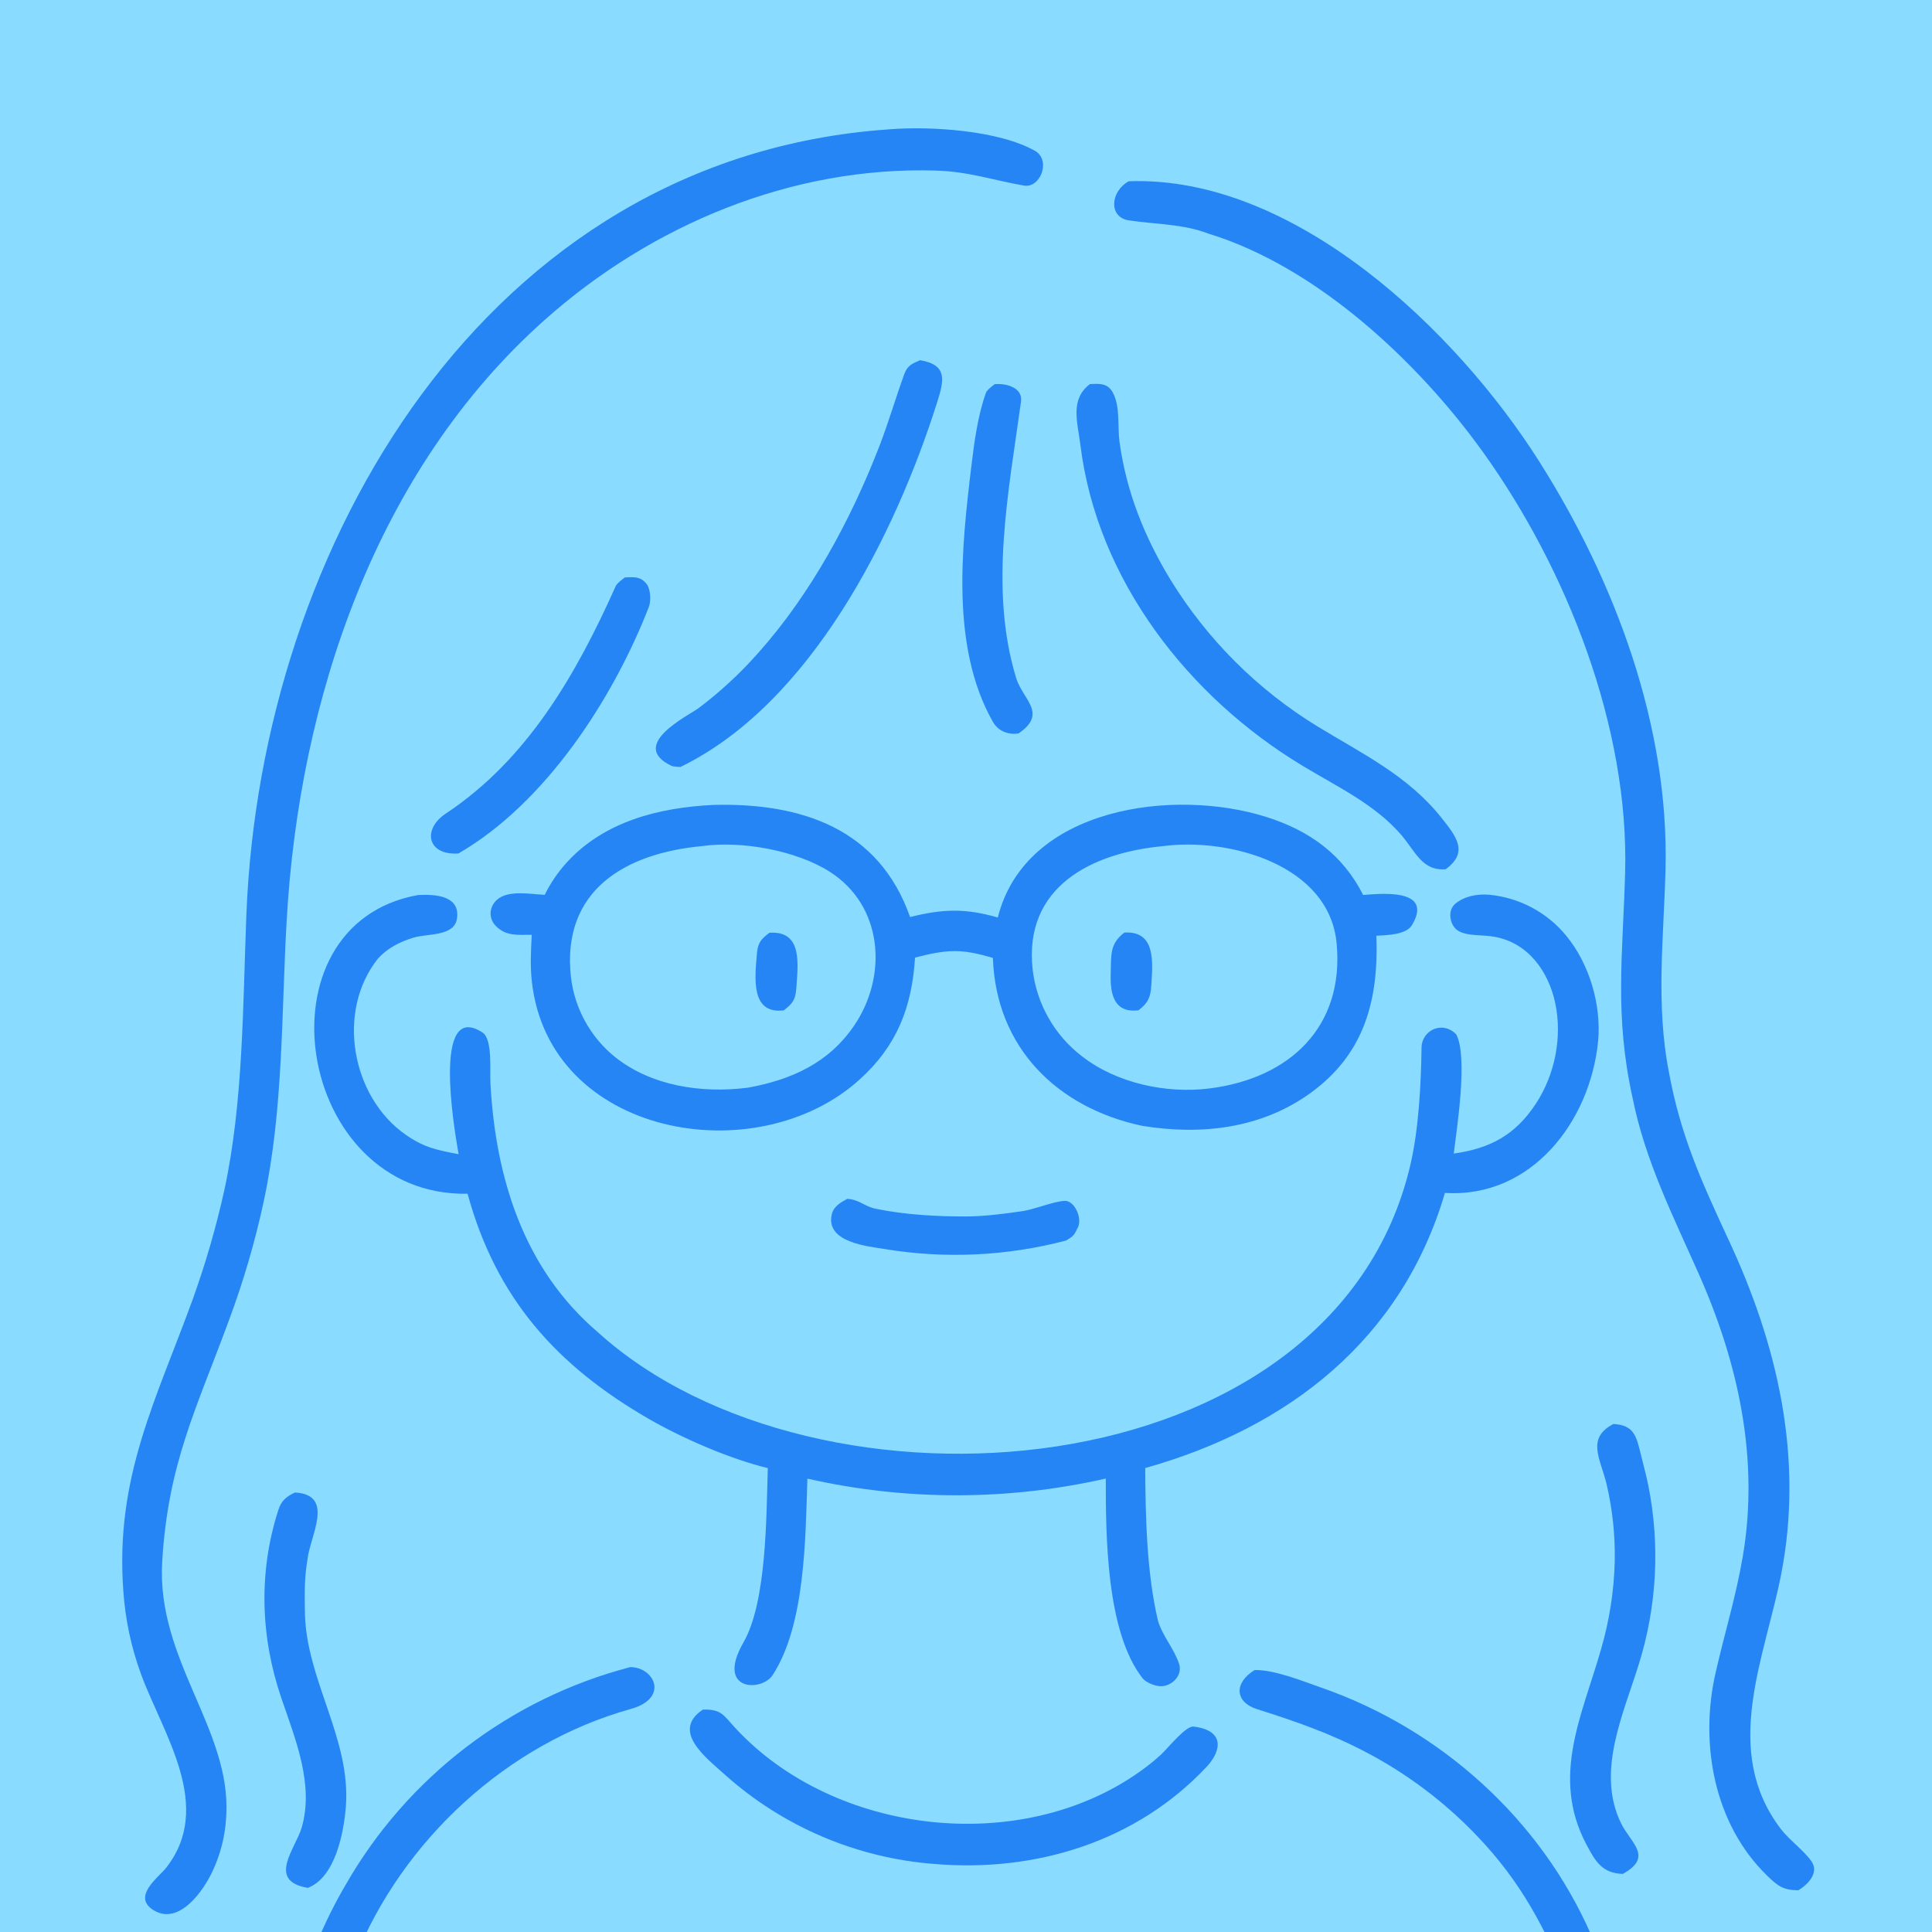
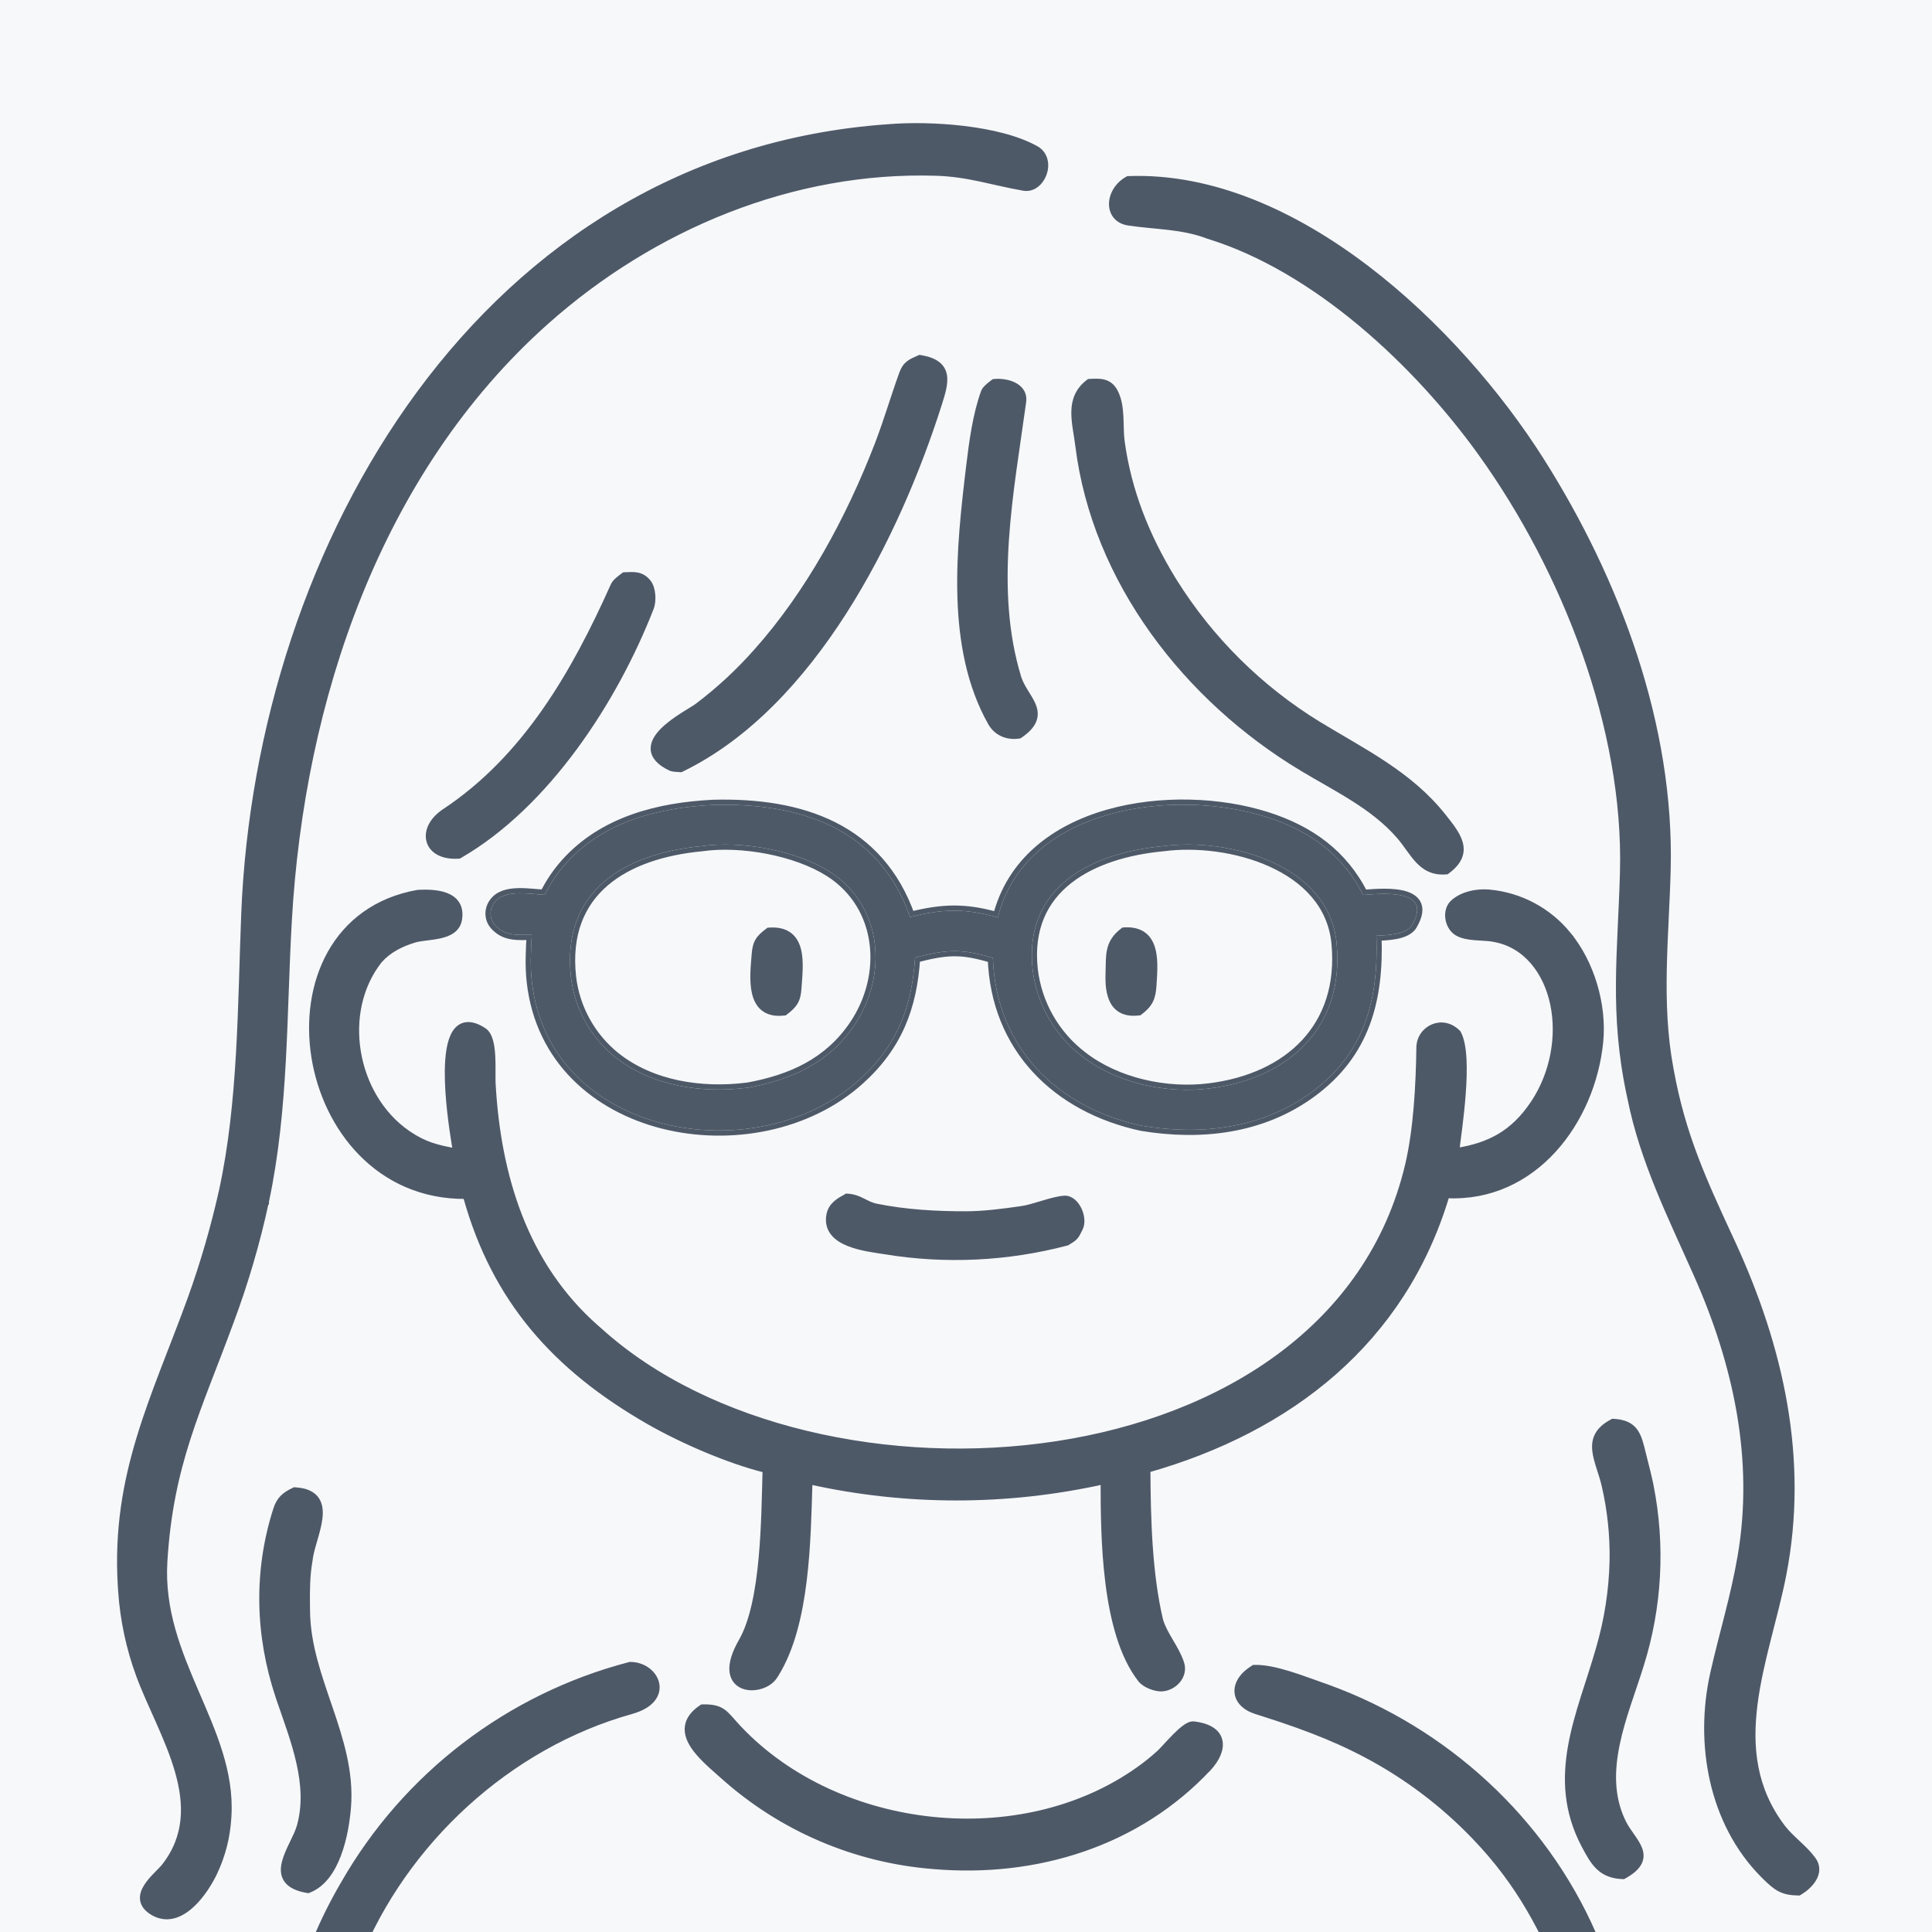
<svg xmlns="http://www.w3.org/2000/svg" width="746" height="746" viewBox="0 0 746 746" fill="none">
  <g clip-path="url(#clip0_689_393)">
-     <rect width="1254" height="1254" transform="translate(-254 -194)" fill="#89DBFF" />
-     <path d="M297.083 360.171C310.137 359.243 308.071 372.669 307.463 381.706C307.17 386.052 305.972 387.583 302.625 390.135C289.651 391.699 291.558 377.214 292.235 368.576C292.582 364.143 293.661 362.769 297.083 360.171Z" fill="#2585F5" />
-     <path d="M385.283 354.271C396.011 311.494 453.463 304.139 489.105 315.496C505.687 320.78 518.416 329.929 526.352 345.572C531.177 345.31 554.046 342.292 545.223 357.183C543 360.935 535.665 361.081 531.458 361.322C532.34 385.781 527.117 406.688 506.17 421.93C487.097 435.805 463.816 438.444 440.953 434.703C408.036 427.649 384.573 404.384 383.385 369.887C371.084 366.219 365.812 366.562 353.323 369.746C352.119 388.903 346.379 403.781 331.878 416.873C291.989 452.888 212.159 438.799 205.379 379.17C204.668 372.915 205.007 367.185 205.331 360.953C200.064 360.938 195.489 361.599 191.519 357.599C188.586 354.731 188.828 350.298 191.771 347.542C196.071 343.514 204.661 345.261 210.34 345.516C212.525 341.059 215.321 336.927 218.647 333.241C233.183 317.135 254.502 311.834 275.382 310.805C309.401 309.892 339.443 319.954 351.407 354.104C364.122 350.883 372.823 350.711 385.283 354.271ZM516.107 364.218C513.236 333.748 474.361 323.365 449.147 326.705C421.636 329.256 395.215 342.33 398.73 374.358C400.285 387.653 407.167 399.748 417.803 407.877C431.182 418.301 450.426 422.383 467.05 420.277C497.837 416.411 519.163 396.617 516.107 364.218ZM320.403 336.613C307.451 328.347 286.237 324.544 271.031 326.703C241.364 329.478 216.814 343.816 220.445 377.178C221.84 389.364 227.983 400.509 237.54 408.195C251.608 419.383 270.911 422.193 288.324 420.038L289.013 419.952C305.639 416.869 319.943 410.486 329.781 396.055C342.883 376.838 341.017 349.769 320.403 336.613Z" fill="#2585F5" />
-     <path d="M434.139 360.097C446.415 359.317 445.093 371.734 444.554 380.463C444.266 385.15 443.262 387.304 439.607 390.095C430.024 391.294 428.622 383.588 428.879 375.981C429.106 369.029 428.328 364.514 434.139 360.097Z" fill="#2585F5" />
-     <path d="M161.492 345.588C167.63 345.286 177.974 345.621 176.409 354.889C175.27 361.636 164.849 360.453 159.693 362.034C154.454 363.639 149.605 366.042 145.862 370.238C129.764 390.529 135.683 423.564 156.683 438.18C163.75 443.103 168.847 444.119 177.096 445.669C176.93 444.811 176.778 443.948 176.638 443.085C175.453 435.841 166.902 386.069 186.304 398.674C190.281 401.258 189.099 413.52 189.371 418.433C191.39 454.865 202.179 489.95 230.842 514.4C315.253 590.975 514.644 576.8 544.537 450.016C547.788 436.227 548.701 418.948 548.897 404.509C548.982 397.843 556.979 393.877 562.325 399.457C566.929 408.402 562.398 436.264 561.339 445.43C575.422 443.452 585.133 438.254 593.111 426.069C600.422 414.898 603.3 400.4 600.526 387.347C597.912 375.036 589.976 363.933 576.916 361.697C572.893 360.873 566.151 361.623 562.747 359.204C559.753 357.074 558.828 351.544 561.908 348.973C565.46 346.012 570.45 345.127 574.816 345.472C586.511 346.506 597.306 352.208 604.745 361.292C613.715 372.136 618.381 388.065 617.077 402.003C614.064 432.975 591.348 462.715 557.928 460.615C541.286 517.186 497.61 551.279 442.203 566.85C442.301 585.568 442.76 607.378 447.144 625.882C448.938 631.809 453.334 636.585 455.269 642.433C456.69 646.737 452.893 650.705 448.803 651.085C446.483 651.299 442.576 649.799 441.168 647.999C427.06 629.991 426.981 592.646 426.975 570.909C389.055 579.512 349.686 579.525 311.758 570.946C311.002 593.871 310.973 627.474 298.321 646.823C294.077 653.319 276.207 653.093 287.067 634.197C296.077 618.516 295.881 585.623 296.474 566.868C282.283 563.494 263.7 555.443 250.957 548.126C214.918 527.436 191.525 501.229 180.55 460.939C113.944 462.146 97.951 356.849 161.492 345.588Z" fill="#2585F5" />
-     <path d="M343.099 49.956C358.942 48.63 385.785 50.267 399.917 58.394C405.856 62.27 401.546 72.741 395.404 71.664C383.073 69.5 374.182 66.253 361.366 65.862C305.745 64.165 251.602 86.757 210.263 123.578C145.07 181.645 115.503 270.191 110.691 355.466C108.609 391.753 109.49 427.875 101.878 463.701C98.49 479.443 93.961 494.922 88.324 510.009C75.731 544.243 64.923 565.099 62.632 602.896C60.32 641.03 89.289 667.69 87.37 701.073L87.314 701.955C86.894 709.051 85.128 716.013 82.11 722.449C78.462 730.292 69.159 743.444 59.46 737.67C50.613 732.405 61.331 724.824 64.186 721.169C82.73 697.436 62.981 669.545 54.523 646.627C50.679 636.205 48.352 625.288 47.615 614.205C44.418 570.377 60.222 540.766 74.454 501.603C79.36 487.948 83.404 474.006 86.561 459.843C93.982 425.75 93.759 388.004 95.137 353.078C100.746 210.831 187.362 60.844 343.099 49.956Z" fill="#2585F5" />
-     <path d="M435.816 69.992C499.729 67.66 562.282 127.557 594.373 178.242C623.672 224.529 644.545 280.332 643.1 335.783C642.42 361.976 639.31 387.691 644.361 413.712C648.85 438.345 656.834 455.802 667.182 478.17C686.384 519.096 696.566 562.815 687.743 607.96C681.375 640.498 664.543 675.92 687.633 706.223C691.056 710.705 696.505 714.397 699.524 718.824C702.487 723.183 697.975 727.782 694.362 729.9C688.619 729.815 686.512 728.321 682.367 724.267C661.861 704.386 656.24 673.421 662.363 646.26C665.804 630.989 670.243 616.734 672.913 601.163C679.385 563.409 671.229 526.285 655.873 491.732C646.082 469.689 635.195 447.995 630.419 424.079C623.286 391.833 626.629 368.701 627.511 336.897C629.06 280.834 605.015 219.701 572.654 174.607C547.66 139.782 508.521 103.1 466.824 90.279C456.708 86.376 446.177 86.652 435.841 85.081C428.034 83.893 428.652 74.014 435.816 69.992Z" fill="#2585F5" />
-     <path d="M420.846 148.307C424.47 148.134 427.697 147.858 429.712 151.613C432.626 157.047 431.457 164.622 432.277 170.619C434.91 189.912 441.927 207.386 452.024 223.962C466.193 246.973 485.584 266.321 508.632 280.439C525.868 290.972 543.643 299.464 556.557 315.737C562.196 322.842 567.272 328.999 558.228 335.641C549.062 336.373 546.503 328.644 540.931 322.228C530.766 310.526 516.31 303.741 503.201 295.841C458.961 269.267 423.589 223.954 417.178 171.843C416.094 163.054 413.014 154.282 420.846 148.307Z" fill="#2585F5" />
-     <path d="M271.403 660.116C278.635 659.951 279.253 662.204 284.06 667.378C322.302 708.556 394.063 716.785 440.084 684.094C442.937 682.086 445.656 679.906 448.234 677.555C451.032 674.971 457.865 666.325 460.853 666.68C472.616 668.082 471.936 675.62 466.082 682.03C438.866 711.139 399.831 723.073 360.662 719.718C330.682 717.409 302.293 705.292 279.888 685.239C272.692 678.724 258.942 668.456 271.403 660.116Z" fill="#2585F5" />
-     <path d="M484.421 644.864C491.873 644.619 502.986 649.137 510.224 651.654C556.195 667.66 594.875 702.42 614.413 747.174C616.893 752.862 621.008 759.934 619.863 766.21C619.391 768.782 616.948 770.349 614.922 771.623C611.633 771.684 607.647 771.409 606.282 768.071C596.877 745.055 587.674 726.906 569.862 708.415C557.732 695.801 543.68 685.19 528.225 676.973C513.946 669.392 500.543 664.763 485.272 659.914C477 657.287 476.234 649.94 484.421 644.864Z" fill="#2585F5" />
-     <path d="M355.276 139.086C366.24 140.907 364.434 147.226 361.728 155.745C345.604 206.51 313.158 271.638 262.721 296.155C262.015 296.114 259.948 296.028 259.334 295.737C242.357 287.69 265.792 276.354 269.738 273.435C278.087 267.141 285.782 260.024 292.706 252.19C313.055 229.424 328.656 200.513 339.618 172.101C343.087 163.109 345.859 153.605 349.141 144.53C350.37 141.13 352.083 140.485 355.276 139.086Z" fill="#2585F5" />
-     <path d="M243.375 643.719C252.534 643.688 258.656 655.677 243.497 659.902C195.822 673.201 155.444 710.515 137.028 756.285C134.308 763.044 133.531 768.99 127.496 771.745C112.76 771.647 119.2 757.84 122.543 749.745C125.707 742.079 129.292 734.903 133.479 727.751C157.328 686.108 196.938 655.818 243.375 643.719Z" fill="#2585F5" />
-     <path d="M622.98 549.846C630.921 550.293 631.815 554.426 633.548 561.504C634.54 565.54 635.661 569.599 636.481 573.702C641.055 596.663 639.769 620.408 632.746 642.739C626.739 662.118 616.165 684.449 626.053 704.251C629.776 711.721 638.483 716.993 626.611 723.575C618.638 723.3 616.073 718.812 612.601 712.291C598.641 686.053 611.046 662.069 618.204 636.824C621.443 625.76 623.225 614.322 623.5 602.798C623.69 592.855 622.643 582.923 620.39 573.242C618.051 563.341 612.307 555.43 622.98 549.846Z" fill="#2585F5" />
-     <path d="M113.89 576.298C129.582 577.173 119.558 593.209 118.683 602.461C117.515 609.184 117.638 615.344 117.718 622.104C117.977 648.525 135.647 671.223 133.533 697.724C132.725 707.857 129.409 724.91 118.876 728.957C102.832 726.282 114.182 713.742 116.534 705.537C121.288 688.956 114.007 671.413 108.671 655.793C100.554 632.042 99.76 607.078 107.467 583.07C108.648 579.39 110.545 577.89 113.89 576.298Z" fill="#2585F5" />
-     <path d="M384.077 148.338C388.283 147.928 394.988 149.562 394.247 154.997C389.477 189.841 381.842 227.289 392.367 261.813C394.927 270.189 404.693 275.409 393.298 283.192C389.263 283.821 385.399 282.306 383.323 278.626C367.048 249.776 371.273 211.534 375.094 179.794C376.19 170.68 377.611 160.107 380.752 151.549C381.156 150.548 383.189 148.999 384.077 148.338Z" fill="#2585F5" />
-     <path d="M241.309 222.959C244.668 222.828 247.267 222.483 249.595 225.397C251.273 227.497 251.44 232.053 250.518 234.423C236.621 270.091 210.485 310.223 176.988 329.558C165.024 330.331 162.908 320.258 172.171 314.12C203.782 293.174 222.648 260.083 237.74 226.327C238.24 225.21 240.305 223.686 241.309 222.959Z" fill="#2585F5" />
-     <path d="M327.164 462.899C331.886 463.199 333.69 465.82 338.187 466.744C349.502 469.065 361.581 469.732 373.141 469.708C379.784 469.696 387.634 468.716 394.302 467.724C399.127 467.148 406.42 463.964 411.03 463.689C414.9 463.462 417.974 470.363 416.217 473.92C414.576 477.233 414.655 477.141 411.637 479.003C388.847 485.003 365.052 486.136 341.797 482.321C334.85 481.195 318.997 479.707 321.105 469.175C321.762 465.893 324.472 464.375 327.164 462.899Z" fill="#2585F5" />
+     <rect width="1254" height="1254" transform="translate(-254 -194)" fill="#F7F8FA" />
+     <path d="M297.012 359.173C300.443 358.93 303.03 359.621 304.911 361.084C306.784 362.541 307.818 364.653 308.369 366.97C308.919 369.282 309.009 371.882 308.933 374.428C308.857 376.967 308.609 379.554 308.46 381.774C308.308 384.026 307.915 385.675 307.044 387.112C306.185 388.528 304.917 389.645 303.231 390.93L303.015 391.095L302.744 391.127C299.319 391.54 296.718 390.909 294.818 389.43C292.937 387.965 291.897 385.786 291.338 383.411C290.232 378.714 290.906 372.732 291.238 368.498C291.417 366.219 291.792 364.585 292.65 363.167C293.498 361.769 294.762 360.678 296.479 359.375L296.715 359.195L297.012 359.173Z" fill="#4E5968" stroke="#4E5968" stroke-width="2" />
+     <mask id="path-2-outside-1_689_393" maskUnits="userSpaceOnUse" x="186.438" y="307.718" width="363" height="131" fill="black">
+       <rect fill="white" x="186.438" y="307.718" width="363" height="131" />
+       <path d="M385.283 354.271C396.011 311.494 453.463 304.138 489.105 315.495C505.686 320.779 518.416 329.929 526.352 345.571C531.177 345.31 554.046 342.292 545.223 357.184C543 360.935 535.664 361.08 531.458 361.321C532.34 385.781 527.117 406.687 506.17 421.93C487.097 435.804 463.817 438.443 440.953 434.702C408.036 427.648 384.573 404.385 383.385 369.888C371.084 366.219 365.812 366.561 353.323 369.745C352.119 388.902 346.379 403.781 331.878 416.873C291.989 452.888 212.159 438.799 205.379 379.17C204.668 372.915 205.007 367.185 205.331 360.953C200.064 360.938 195.489 361.599 191.519 357.6C188.586 354.731 188.828 350.298 191.771 347.542C196.071 343.514 204.661 345.262 210.34 345.517C212.525 341.059 215.321 336.927 218.646 333.241C233.183 317.135 254.502 311.833 275.382 310.805C309.401 309.891 339.443 319.955 351.407 354.104C364.122 350.883 372.823 350.711 385.283 354.271ZM516.107 364.219C513.236 333.748 474.361 323.364 449.146 326.704C421.636 329.256 395.215 342.331 398.729 374.358C400.285 387.653 407.167 399.748 417.803 407.876C431.182 418.301 450.426 422.383 467.05 420.276C497.836 416.41 519.163 396.617 516.107 364.219ZM320.403 336.613C307.451 328.347 286.237 324.544 271.031 326.702C241.364 329.477 216.814 343.816 220.445 377.179C221.84 389.364 227.983 400.508 237.54 408.194C251.608 419.382 270.911 422.193 288.324 420.038L289.013 419.952C305.639 416.87 319.943 410.485 329.781 396.055C342.882 376.838 341.017 349.769 320.403 336.613Z" />
+     </mask>
+     <path d="M385.283 354.271C396.011 311.494 453.463 304.138 489.105 315.495C505.686 320.779 518.416 329.929 526.352 345.571C531.177 345.31 554.046 342.292 545.223 357.184C543 360.935 535.664 361.08 531.458 361.321C532.34 385.781 527.117 406.687 506.17 421.93C487.097 435.804 463.817 438.443 440.953 434.702C408.036 427.648 384.573 404.385 383.385 369.888C371.084 366.219 365.812 366.561 353.323 369.745C352.119 388.902 346.379 403.781 331.878 416.873C291.989 452.888 212.159 438.799 205.379 379.17C204.668 372.915 205.007 367.185 205.331 360.953C200.064 360.938 195.489 361.599 191.519 357.6C188.586 354.731 188.828 350.298 191.771 347.542C196.071 343.514 204.661 345.262 210.34 345.517C212.525 341.059 215.321 336.927 218.646 333.241C233.183 317.135 254.502 311.833 275.382 310.805C309.401 309.891 339.443 319.955 351.407 354.104C364.122 350.883 372.823 350.711 385.283 354.271ZM516.107 364.219C513.236 333.748 474.361 323.364 449.146 326.704C421.636 329.256 395.215 342.331 398.729 374.358C400.285 387.653 407.167 399.748 417.803 407.876C431.182 418.301 450.426 422.383 467.05 420.276C497.836 416.41 519.163 396.617 516.107 364.219ZM320.403 336.613C307.451 328.347 286.237 324.544 271.031 326.702C241.364 329.477 216.814 343.816 220.445 377.179C221.84 389.364 227.983 400.508 237.54 408.194C251.608 419.382 270.911 422.193 288.324 420.038L289.013 419.952C305.639 416.87 319.943 410.485 329.781 396.055C342.882 376.838 341.017 349.769 320.403 336.613Z" fill="#4E5968" />
+     <path d="M385.283 354.271L384.734 356.194L386.721 356.761L387.223 354.757L385.283 354.271ZM489.105 315.495L489.713 313.59L489.713 313.59L489.105 315.495ZM526.352 345.571L524.568 346.476L525.158 347.639L526.46 347.568L526.352 345.571ZM545.223 357.184L546.943 358.203L546.943 358.203L545.223 357.184ZM531.458 361.321L531.344 359.325L529.389 359.437L529.459 361.393L531.458 361.321ZM506.17 421.93L507.346 423.547L507.347 423.547L506.17 421.93ZM440.953 434.702L440.534 436.658L440.582 436.668L440.63 436.676L440.953 434.702ZM383.385 369.888L385.384 369.819L385.334 368.382L383.956 367.971L383.385 369.888ZM353.323 369.745L352.829 367.807L351.418 368.167L351.327 369.62L353.323 369.745ZM331.878 416.873L330.538 415.389L330.538 415.389L331.878 416.873ZM205.379 379.17L203.392 379.396L203.392 379.396L205.379 379.17ZM205.331 360.953L207.328 361.057L207.437 358.959L205.337 358.953L205.331 360.953ZM191.519 357.6L192.938 356.19L192.927 356.18L192.917 356.17L191.519 357.6ZM191.771 347.542L193.138 349.002L193.138 349.002L191.771 347.542ZM210.34 345.517L210.25 347.515L211.559 347.573L212.136 346.397L210.34 345.517ZM218.646 333.241L217.162 331.901L217.161 331.902L218.646 333.241ZM275.382 310.805L275.328 308.805L275.306 308.806L275.283 308.807L275.382 310.805ZM351.407 354.104L349.52 354.766L350.125 356.493L351.898 356.043L351.407 354.104ZM516.107 364.219L514.116 364.406V364.407L516.107 364.219ZM449.146 326.704L449.331 328.696L449.37 328.692L449.409 328.687L449.146 326.704ZM398.729 374.358L396.741 374.577L396.742 374.584L396.743 374.591L398.729 374.358ZM417.803 407.876L419.032 406.298L419.025 406.293L419.017 406.287L417.803 407.876ZM467.05 420.276L466.801 418.292L466.798 418.292L467.05 420.276ZM320.403 336.613L321.479 334.927L321.479 334.927L320.403 336.613ZM271.031 326.702L271.218 328.693L271.265 328.689L271.312 328.682L271.031 326.702ZM220.445 377.179L218.457 377.395L218.458 377.406L220.445 377.179ZM237.54 408.194L236.287 409.753L236.295 409.76L237.54 408.194ZM288.324 420.038L288.57 422.023L288.572 422.023L288.324 420.038ZM289.013 419.952L289.26 421.937L289.319 421.929L289.377 421.919L289.013 419.952ZM329.781 396.055L331.434 397.181L331.434 397.181L329.781 396.055ZM385.283 354.271L387.223 354.757C392.356 334.29 408.667 322.15 428.401 316.506C448.161 310.853 471.032 311.835 488.498 317.401L489.105 315.495L489.713 313.59C471.537 307.798 447.86 306.779 427.301 312.66C406.717 318.548 388.938 331.475 383.343 353.784L385.283 354.271ZM489.105 315.495L488.498 317.401C504.683 322.558 516.924 331.408 524.568 346.476L526.352 345.571L528.135 344.666C519.908 328.45 506.69 319 489.713 313.59L489.105 315.495ZM526.352 345.571L526.46 347.568C529.106 347.425 535.617 346.648 540.502 347.654C542.983 348.165 544.382 349.015 544.916 350.003C545.386 350.871 545.586 352.647 543.502 356.164L545.223 357.184L546.943 358.203C549.271 354.275 549.921 350.844 548.434 348.098C547.011 345.471 544.045 344.3 541.309 343.736C535.758 342.593 528.423 343.456 526.243 343.574L526.352 345.571ZM545.223 357.184L543.502 356.164C542.859 357.249 541.253 358.088 538.686 358.609C536.226 359.108 533.523 359.2 531.344 359.325L531.458 361.321L531.573 363.318C533.599 363.202 536.667 363.1 539.482 362.529C542.191 361.979 545.363 360.869 546.943 358.203L545.223 357.184ZM531.458 361.321L529.459 361.393C530.328 385.499 525.192 405.614 504.993 420.313L506.17 421.93L507.347 423.547C529.042 407.76 534.351 386.063 533.457 361.249L531.458 361.321ZM506.17 421.93L504.993 420.312C486.484 433.777 463.798 436.414 441.276 432.728L440.953 434.702L440.63 436.676C463.835 440.473 487.709 437.832 507.346 423.547L506.17 421.93ZM440.953 434.702L441.372 432.747C409.193 425.851 386.535 403.246 385.384 369.819L383.385 369.888L381.386 369.957C382.611 405.523 406.879 429.446 440.534 436.658L440.953 434.702ZM383.385 369.888L383.956 367.971C377.719 366.111 373.111 365.22 368.413 365.247C363.737 365.273 359.097 366.209 352.829 367.807L353.323 369.745L353.817 371.683C360.037 370.097 364.278 369.27 368.436 369.247C372.571 369.223 376.749 369.996 382.813 371.804L383.385 369.888ZM353.323 369.745L351.327 369.62C350.149 388.365 344.577 402.714 330.538 415.389L331.878 416.873L333.218 418.358C348.181 404.849 354.09 389.44 355.319 369.871L353.323 369.745ZM331.878 416.873L330.538 415.389C311.163 432.882 281.948 438.286 256.7 431.948C231.514 425.626 210.64 407.74 207.366 378.944L205.379 379.17L203.392 379.396C206.898 410.229 229.33 429.202 255.726 435.828C282.06 442.438 312.704 436.879 333.218 418.358L331.878 416.873ZM205.379 379.17L207.366 378.944C206.677 372.883 207.003 367.323 207.328 361.057L205.331 360.953L203.334 360.849C203.012 367.047 202.659 372.947 203.392 379.396L205.379 379.17ZM205.331 360.953L205.337 358.953C199.668 358.937 196.183 359.459 192.938 356.19L191.519 357.6L190.099 359.009C194.795 363.738 200.46 362.94 205.325 362.953L205.331 360.953ZM191.519 357.6L192.917 356.17C190.862 354.16 190.96 351.041 193.138 349.002L191.771 347.542L190.403 346.082C186.696 349.555 186.309 355.302 190.12 359.029L191.519 357.6ZM191.771 347.542L193.138 349.002C194.709 347.53 197.263 346.957 200.559 346.923C202.16 346.907 203.825 347.017 205.484 347.152C207.107 347.285 208.782 347.449 210.25 347.515L210.34 345.517L210.429 343.519C209.059 343.457 207.53 343.307 205.811 343.166C204.127 343.028 202.311 342.905 200.518 342.923C197.023 342.959 193.132 343.526 190.403 346.082L191.771 347.542ZM210.34 345.517L212.136 346.397C214.239 342.106 216.931 338.129 220.131 334.581L218.646 333.241L217.161 331.902C213.712 335.725 210.811 340.012 208.544 344.636L210.34 345.517ZM218.646 333.241L220.131 334.581C234.14 319.06 254.804 313.821 275.48 312.802L275.382 310.805L275.283 308.807C254.2 309.846 232.227 315.21 217.162 331.901L218.646 333.241ZM275.382 310.805L275.436 312.804C292.26 312.352 307.91 314.624 320.766 321.092C333.561 327.529 343.709 338.179 349.52 354.766L351.407 354.104L353.295 353.443C347.142 335.88 336.287 324.423 322.564 317.519C308.904 310.647 292.523 308.344 275.328 308.805L275.382 310.805ZM351.407 354.104L351.898 356.043C364.313 352.898 372.652 352.742 384.734 356.194L385.283 354.271L385.833 352.347C372.994 348.679 363.931 348.868 350.916 352.166L351.407 354.104ZM516.107 364.219L518.099 364.031C516.572 347.836 505.453 337.126 491.83 330.96C478.231 324.806 461.828 323.007 448.884 324.721L449.146 326.704L449.409 328.687C461.68 327.061 477.322 328.785 490.181 334.605C503.017 340.414 512.771 350.131 514.116 364.406L516.107 364.219ZM449.146 326.704L448.962 324.713C435.006 326.007 421.09 329.984 411.063 337.909C400.917 345.927 394.909 357.879 396.741 374.577L398.729 374.358L400.718 374.14C399.035 358.81 404.48 348.21 413.544 341.047C422.726 333.789 435.776 329.953 449.331 328.696L449.146 326.704ZM398.729 374.358L396.743 374.591C398.361 388.424 405.522 401.008 416.588 409.465L417.803 407.876L419.017 406.287C408.812 398.488 402.208 386.883 400.716 374.126L398.729 374.358ZM417.803 407.876L416.573 409.454C430.442 420.26 450.244 424.422 467.301 422.261L467.05 420.276L466.798 418.292C450.608 420.344 431.921 416.342 419.032 406.298L417.803 407.876ZM467.05 420.276L467.299 422.261C483.038 420.284 496.544 414.213 505.735 404.308C514.96 394.366 519.674 380.738 518.099 364.031L516.107 364.219L514.116 364.407C515.596 380.098 511.174 392.565 502.803 401.587C494.399 410.644 481.848 416.402 466.801 418.292L467.05 420.276ZM320.403 336.613L321.479 334.927C308.074 326.372 286.366 322.505 270.75 324.722L271.031 326.702L271.312 328.682C286.108 326.582 306.828 330.322 319.327 338.299L320.403 336.613ZM271.031 326.702L270.845 324.711C255.795 326.119 241.774 330.476 231.945 338.956C222.01 347.526 216.577 360.121 218.457 377.395L220.445 377.179L222.434 376.962C220.682 360.873 225.709 349.618 234.558 341.985C243.512 334.26 256.6 330.061 271.218 328.693L271.031 326.702ZM220.445 377.179L218.458 377.406C219.913 390.114 226.319 401.737 236.287 409.753L237.54 408.194L238.793 406.636C229.646 399.279 223.767 388.613 222.432 376.951L220.445 377.179ZM237.54 408.194L236.295 409.76C250.926 421.395 270.835 424.218 288.57 422.023L288.324 420.038L288.079 418.053C270.987 420.169 252.291 417.37 238.785 406.629L237.54 408.194ZM288.324 420.038L288.572 422.023L289.26 421.937L289.013 419.952L288.765 417.968L288.076 418.053L288.324 420.038ZM289.013 419.952L289.377 421.919C306.295 418.782 321.184 412.215 331.434 397.181L329.781 396.055L328.129 394.928C318.702 408.755 304.983 414.957 288.648 417.986L289.013 419.952ZM329.781 396.055L331.434 397.181C345.008 377.271 343.271 348.835 321.479 334.927L320.403 336.613L319.327 338.299C338.763 350.703 340.757 376.404 328.129 394.928L329.781 396.055Z" fill="#4E5968" mask="url(#path-2-outside-1_689_393)" />
+     <path d="M434.075 359.099C437.312 358.893 439.786 359.551 441.619 360.921C443.446 362.286 444.51 364.263 445.116 366.447C446.011 369.672 445.957 373.569 445.763 377.123L445.552 380.524C445.405 382.918 445.07 384.787 444.235 386.44C443.396 388.102 442.102 389.448 440.214 390.89L439.999 391.054L439.73 391.088C437.204 391.404 435.123 391.144 433.437 390.375C431.74 389.601 430.525 388.349 429.679 386.826C428.02 383.841 427.751 379.77 427.88 375.947C427.989 372.591 427.852 369.544 428.438 366.874C429.052 364.083 430.447 361.647 433.533 359.301L433.773 359.117L434.075 359.099Z" fill="#4E5968" stroke="#4E5968" stroke-width="2" />
+     <path d="M561.268 348.205C564.969 345.12 570.044 344.177 574.468 344.445L574.894 344.475L574.904 344.476C586.866 345.533 597.909 351.366 605.519 360.658H605.518C614.662 371.714 619.4 387.906 618.073 402.096L618.072 402.1C615.053 433.135 592.384 463.287 558.66 461.656C541.805 517.932 498.263 551.94 443.208 567.604C443.314 586.146 443.821 607.495 448.109 625.617C448.967 628.44 450.448 631.011 452.016 633.681C453.568 636.325 455.211 639.075 456.218 642.118L456.219 642.119C457.054 644.648 456.338 647.066 454.878 648.861C453.432 650.64 451.218 651.865 448.896 652.08H448.895C447.518 652.207 445.795 651.831 444.274 651.227C442.762 650.626 441.243 649.717 440.38 648.614C433.15 639.385 429.579 625.313 427.791 610.976C426.065 597.144 425.983 582.891 425.976 572.156C388.681 580.43 350.023 580.44 312.72 572.185C312.367 583.403 312.124 597.085 310.493 610.348C308.857 623.645 305.811 636.66 299.754 646.435L299.159 647.37C297.93 649.251 295.78 650.568 293.518 651.21C291.253 651.853 288.712 651.868 286.626 650.947C284.478 649.999 282.895 648.087 282.65 645.138C282.411 642.269 283.441 638.5 286.2 633.699C290.587 626.064 292.78 614.116 293.931 601.594C295.046 589.46 295.173 576.977 295.452 567.646C281.253 564.14 263.027 556.21 250.459 548.993C214.457 528.324 190.935 502.115 179.793 461.948C146.3 462.149 125.628 435.795 121.228 408.096C119.009 394.125 120.9 379.71 127.424 368.044C133.963 356.351 145.131 347.472 161.318 344.604L161.379 344.593L161.443 344.589C164.514 344.438 168.824 344.43 172.196 345.716C173.901 346.366 175.448 347.379 176.446 348.947C177.452 350.53 177.818 352.553 177.395 355.056C176.713 359.093 173.217 360.619 169.772 361.376C168.021 361.761 166.145 361.977 164.445 362.191C162.709 362.41 161.178 362.625 159.986 362.99C154.854 364.562 150.201 366.885 146.626 370.882C138.796 380.767 136.294 393.79 138.347 406.174C140.402 418.569 147.007 430.227 157.254 437.359L157.894 437.798C164.045 441.944 168.707 443.052 175.848 444.411C175.78 444.023 175.714 443.634 175.651 443.246L175.351 441.417C174.489 436.095 172.627 423.815 172.75 413.424C172.786 410.449 172.984 407.603 173.422 405.104C173.858 402.618 174.542 400.403 175.597 398.741C176.669 397.053 178.165 395.88 180.167 395.672C182.112 395.469 184.335 396.203 186.849 397.836C188.152 398.683 188.911 400.226 189.384 401.887C189.866 403.58 190.106 405.592 190.225 407.621C190.345 409.657 190.347 411.761 190.336 413.643C190.326 415.545 190.304 417.189 190.37 418.378C192.35 454.098 202.783 488.349 230.174 512.497L231.492 513.639L231.503 513.648L231.514 513.659C273.438 551.691 344.057 567.266 407.983 557.479C471.899 547.692 528.748 512.627 543.564 449.786C546.789 436.11 547.701 418.922 547.897 404.495C547.946 400.745 550.225 397.742 553.25 396.469C556.213 395.222 559.851 395.645 562.767 398.483L563.046 398.766L563.147 398.87L563.213 399C564.467 401.436 565.053 405.036 565.26 409.074C565.469 413.147 565.299 417.801 564.953 422.436C564.322 430.878 563.098 439.379 562.491 444.246C568.877 443.237 574.28 441.513 579.004 438.717C583.881 435.83 588.084 431.77 591.906 426.077L592.275 425.521C599.444 414.565 602.265 400.339 599.548 387.555C596.985 375.483 589.263 364.825 576.748 362.683L576.731 362.68L576.356 362.609C575.499 362.46 574.507 362.37 573.417 362.298C572.2 362.217 570.83 362.154 569.516 362.045C567.076 361.841 564.467 361.456 562.543 360.268L562.167 360.019C560.393 358.756 559.301 356.557 559.056 354.365C558.81 352.165 559.399 349.765 561.267 348.205H561.268Z" fill="#4E5968" stroke="#4E5968" stroke-width="2" />
+     <path d="M343.016 48.959C351.005 48.29 361.746 48.37 372.27 49.638C382.77 50.902 393.173 53.362 400.415 57.526L400.439 57.541L400.464 57.557C403.958 59.837 404.33 63.998 403.128 67.234C401.94 70.431 398.979 73.306 395.231 72.648C389.048 71.564 383.671 70.196 378.36 69.076C373.025 67.951 367.662 67.054 361.336 66.861C306.004 65.173 252.103 87.65 210.928 124.324C146 182.156 116.492 270.409 111.689 355.521V355.522C109.613 391.702 110.489 427.984 102.856 463.909V463.911L101.878 463.701L102.855 463.911C99.458 479.699 94.914 495.223 89.262 510.354L89.263 510.354C76.637 544.675 65.91 565.347 63.63 602.957C62.49 621.759 69.054 637.755 75.772 653.371C82.461 668.919 89.345 684.159 88.369 701.131L88.368 701.137L88.312 702.019C87.885 709.24 86.087 716.324 83.016 722.873C81.159 726.865 77.85 732.245 73.718 735.914C71.648 737.752 69.317 739.209 66.809 739.804C64.268 740.406 61.602 740.108 58.949 738.529C56.57 737.113 55.32 735.422 55.073 733.513C54.834 731.66 55.578 729.858 56.593 728.276C57.616 726.681 59.008 725.165 60.281 723.853C61.597 722.497 62.729 721.411 63.398 720.554V720.553C72.395 709.038 72.149 696.51 68.519 683.868C66.701 677.537 64.043 671.214 61.294 665.011C58.555 658.83 55.714 652.742 53.585 646.973C49.709 636.464 47.361 625.454 46.617 614.278L46.48 612.221C43.899 569.239 59.553 539.68 73.515 501.261C78.406 487.647 82.437 473.746 85.585 459.626C92.981 425.646 92.757 388.034 94.138 353.039C99.757 210.544 186.557 59.906 343.016 48.959Z" fill="#4E5968" stroke="#4E5968" stroke-width="2" />
+     <path d="M435.78 68.992C468.056 67.815 499.897 82.347 527.633 103.44C555.379 124.54 579.117 152.279 595.217 177.707C624.585 224.103 645.551 280.1 644.099 335.809C643.427 361.715 640.416 386.845 645.114 412.309L645.343 413.522L645.345 413.533C649.808 438.026 657.74 455.379 668.087 477.745L668.983 479.671C687.661 520.165 697.462 563.441 688.724 608.152C687.125 616.321 684.869 624.677 682.762 633.024C680.651 641.389 678.684 649.764 677.633 658.055C675.535 674.615 677.099 690.747 688.427 705.615C690.078 707.777 692.226 709.759 694.415 711.815C696.436 713.714 698.494 715.68 700.046 717.828L700.35 718.26L700.351 718.262C702.121 720.866 701.606 723.548 700.26 725.728C698.938 727.87 696.763 729.652 694.868 730.763L694.626 730.905L694.347 730.901C691.388 730.856 689.259 730.447 687.314 729.464C685.4 728.497 683.741 727.009 681.671 724.986L680.707 724.031C660.681 703.823 655.305 673.021 661.387 646.039C664.855 630.651 669.261 616.548 671.927 600.994C678.356 563.493 670.263 526.573 654.958 492.138C645.199 470.164 634.249 448.342 629.443 424.294L629.115 422.782C622.379 391.161 625.646 368.074 626.511 336.869C628.053 281.081 604.111 220.157 571.841 175.191V175.19C546.909 140.451 507.932 103.965 466.53 91.235L466.497 91.225L466.463 91.212C461.52 89.305 456.454 88.409 451.297 87.798C446.198 87.194 440.865 86.856 435.691 86.07C433.524 85.74 431.861 84.789 430.756 83.413C429.659 82.046 429.174 80.333 429.215 78.575C429.299 75.076 431.46 71.291 435.327 69.12L435.538 69.001L435.78 68.992Z" fill="#4E5968" stroke="#4E5968" stroke-width="2" />
+     <path d="M420.798 147.309C422.552 147.225 424.438 147.094 426.126 147.517C427.909 147.963 429.451 149.013 430.593 151.141C432.16 154.063 432.602 157.503 432.778 160.853C432.959 164.294 432.865 167.533 433.268 170.483V170.484C435.879 189.613 442.837 206.956 452.876 223.438L453.54 224.507C467.565 246.914 486.598 265.769 509.152 279.585C526.271 290.046 544.283 298.662 557.34 315.116C558.741 316.881 560.145 318.633 561.3 320.354C562.453 322.073 563.404 323.825 563.867 325.612C564.336 327.424 564.302 329.271 563.492 331.128C562.691 332.963 561.17 334.722 558.82 336.447L558.592 336.615L558.308 336.638C555.865 336.833 553.816 336.465 552.034 335.669C550.26 334.876 548.802 333.683 547.503 332.3C546.211 330.924 545.046 329.328 543.885 327.72C542.711 326.095 541.533 324.447 540.176 322.884C530.148 311.339 515.922 304.674 502.685 296.697V296.698C458.244 270.002 422.642 224.446 416.185 171.966C415.916 169.78 415.529 167.643 415.203 165.445C414.882 163.28 414.63 161.106 414.669 159.002C414.746 154.74 416.022 150.729 420.239 147.512L420.487 147.323L420.798 147.309Z" fill="#4E5968" stroke="#4E5968" stroke-width="2" />
+     <path d="M271.381 659.116C275.105 659.031 277.317 659.565 279.224 660.932C280.144 661.591 280.956 662.419 281.813 663.366C282.698 664.345 283.587 665.4 284.793 666.698L285.688 667.649C323.813 707.641 394.259 715.419 439.505 683.279L439.509 683.277C442.328 681.292 445.013 679.138 447.56 676.816C448.223 676.202 449.142 675.214 450.231 674.036C451.309 672.871 452.532 671.545 453.764 670.309C454.991 669.078 456.258 667.905 457.428 667.057C458.013 666.633 458.601 666.269 459.17 666.022C459.728 665.779 460.351 665.613 460.972 665.687L461.529 665.759C467.208 666.555 470.379 668.882 471.055 672.282C471.719 675.626 469.808 679.433 466.821 682.704L466.813 682.713L466.082 682.031L466.812 682.713C439.353 712.081 400.002 724.089 360.585 720.714C330.386 718.389 301.789 706.183 279.221 685.984L279.217 685.981C277.458 684.388 275.198 682.478 273.084 680.461C270.958 678.434 268.884 676.211 267.428 673.894C265.975 671.581 265.068 669.062 265.472 666.489C265.88 663.888 267.585 661.468 270.847 659.285L271.089 659.123L271.381 659.116Z" fill="#4E5968" stroke="#4E5968" stroke-width="2" />
+     <path d="M484.388 643.864C488.291 643.736 493.067 644.849 497.696 646.267C502.332 647.688 506.976 649.466 510.552 650.709L512.713 651.478C557.987 667.898 595.982 702.458 615.33 746.773V746.774C616.53 749.527 618.23 752.834 619.436 756.127C620.653 759.449 621.467 762.989 620.846 766.389V766.39C620.559 767.956 619.677 769.171 618.663 770.13C617.657 771.081 616.457 771.839 615.454 772.469L615.218 772.618L614.94 772.623C613.282 772.653 611.329 772.606 609.59 772.079C607.819 771.542 606.186 770.477 605.356 768.45C595.972 745.484 586.827 727.469 569.142 709.109L569.141 709.108C557.085 696.571 543.117 686.024 527.755 677.856V677.855C513.56 670.319 500.228 665.712 484.969 660.867C480.615 659.484 477.92 656.741 477.677 653.379C477.437 650.053 479.644 646.649 483.894 644.014L484.122 643.873L484.388 643.864Z" fill="#4E5968" stroke="#4E5968" stroke-width="2" />
+     <path d="M355.439 138.1C358.262 138.569 360.378 139.343 361.884 140.455C363.422 141.589 364.271 143.036 364.608 144.706C364.938 146.335 364.772 148.136 364.382 150.008C363.991 151.885 363.355 153.926 362.681 156.047C354.6 181.489 342.425 210.547 325.935 236.332C309.45 262.107 288.606 284.685 263.159 297.055L262.924 297.169L262.663 297.154C262.327 297.134 261.605 297.101 260.901 297.036C260.548 297.003 260.181 296.961 259.854 296.905C259.63 296.866 259.37 296.813 259.133 296.732L258.905 296.64C254.548 294.575 252.405 292.12 252.244 289.325C252.089 286.627 253.834 284.091 255.984 281.954C258.177 279.774 261.019 277.786 263.52 276.178C264.774 275.372 265.957 274.652 266.938 274.049C267.937 273.436 268.693 272.965 269.144 272.631C277.437 266.379 285.08 259.309 291.957 251.527L291.961 251.523C312.206 228.874 327.751 200.079 338.685 171.741L339.324 170.058C340.798 166.118 342.155 162.086 343.5 158.032C345.034 153.405 346.553 148.743 348.2 144.19C348.865 142.352 349.699 141.169 350.859 140.268C351.962 139.412 353.328 138.848 354.874 138.17L355.146 138.051L355.439 138.1Z" fill="#4E5968" stroke="#4E5968" stroke-width="2" />
+     <path d="M243.372 642.719C248.344 642.702 252.634 645.945 253.532 649.998C253.99 652.063 253.541 654.27 251.934 656.222C250.346 658.15 247.676 659.774 243.766 660.864C196.401 674.076 156.26 711.165 137.955 756.658C137.285 758.323 136.736 759.933 136.182 761.499C135.632 763.051 135.076 764.56 134.406 765.951C133.052 768.764 131.205 771.151 127.912 772.655L127.711 772.747L127.489 772.745C123.671 772.719 121.001 771.807 119.323 770.107C117.638 768.4 117.141 766.09 117.24 763.703C117.339 761.319 118.035 758.722 118.89 756.257C119.746 753.787 120.791 751.367 121.618 749.364C124.801 741.654 128.407 734.436 132.616 727.246C156.6 685.374 196.429 654.917 243.123 642.751L243.245 642.719H243.372Z" fill="#4E5968" stroke="#4E5968" stroke-width="2" />
+     <path d="M623.036 548.848C627.194 549.082 629.735 550.306 631.401 552.601C632.977 554.771 633.673 557.807 634.52 561.266L635.277 564.284C635.921 566.814 636.579 569.38 637.139 571.958L637.462 573.505V573.506C642.069 596.632 640.774 620.548 633.7 643.039C630.664 652.834 626.564 663.12 624.418 673.539C622.349 683.584 622.154 693.542 626.512 702.901L626.948 703.804V703.805C627.838 705.591 629.031 707.255 630.199 708.922C631.34 710.551 632.485 712.219 633.116 713.894C633.766 715.619 633.903 717.436 632.944 719.29C632.017 721.082 630.133 722.766 627.096 724.45L626.854 724.584L626.576 724.575C622.375 724.43 619.498 723.159 617.229 721C615.019 718.896 613.438 715.99 611.719 712.76C604.604 699.389 604.221 686.591 606.499 674.007C607.636 667.728 609.437 661.496 611.392 655.277C613.353 649.038 615.457 642.845 617.241 636.551L617.244 636.543C620.459 625.563 622.227 614.211 622.5 602.775C622.688 592.916 621.65 583.069 619.416 573.471V573.472C618.842 571.044 618.063 568.744 617.354 566.496C616.654 564.277 616.019 562.096 615.811 560.026C615.6 557.935 615.815 555.893 616.867 553.983C617.915 552.079 619.732 550.417 622.516 548.96L622.761 548.833L623.036 548.848Z" fill="#4E5968" stroke="#4E5968" stroke-width="2" />
+     <path d="M113.946 575.3C118.028 575.527 120.699 576.758 122.198 578.877C123.67 580.956 123.828 583.644 123.491 586.361C123.152 589.093 122.281 592.075 121.47 594.872C120.644 597.718 119.887 600.356 119.679 602.555L119.675 602.594L119.668 602.633C118.662 608.422 118.627 613.789 118.688 619.581L118.719 622.093V622.094C118.846 635.111 123.261 647.225 127.462 659.561C131.643 671.839 135.606 684.322 134.53 697.803C134.122 702.919 133.079 709.816 130.788 715.971C128.511 722.089 124.91 727.709 119.234 729.89L118.98 729.989L118.711 729.944C114.592 729.257 111.968 727.898 110.587 725.889C109.194 723.864 109.244 721.442 109.836 719.078C110.428 716.715 111.614 714.202 112.751 711.846C113.912 709.441 115.014 707.21 115.573 705.261C117.886 697.194 117.284 688.848 115.41 680.524C113.533 672.183 110.408 663.973 107.725 656.117L107.347 654.993C99.521 631.39 98.858 606.614 106.515 582.764C107.143 580.805 107.987 579.36 109.162 578.191C110.323 577.038 111.755 576.206 113.461 575.394L113.691 575.285L113.946 575.3Z" fill="#4E5968" stroke="#4E5968" stroke-width="2" />
+     <path d="M383.98 147.342C386.222 147.124 389.145 147.442 391.458 148.579C392.624 149.152 393.686 149.958 394.401 151.062C395.128 152.184 395.454 153.549 395.238 155.131V155.132C390.452 190.095 382.879 227.262 393.324 261.521L393.441 261.887C394.052 263.709 395.022 265.399 396.047 267.07C397.115 268.81 398.285 270.589 398.994 272.352C399.72 274.158 400.019 276.074 399.255 278.099C398.505 280.087 396.791 282.017 393.862 284.017L393.675 284.145L393.452 284.18C389.203 284.843 385.03 283.313 382.674 279.495L382.453 279.118C374.205 264.497 371.176 247.544 370.673 230.323C370.17 213.103 372.192 195.537 374.101 179.674C375.195 170.575 376.626 159.888 379.813 151.205L379.825 151.175C379.99 150.767 380.282 150.38 380.567 150.056C380.865 149.718 381.217 149.38 381.569 149.068C382.272 148.443 383.031 147.869 383.479 147.536L383.703 147.37L383.98 147.342Z" fill="#4E5968" stroke="#4E5968" stroke-width="2" />
+     <path d="M241.27 221.96C242.876 221.897 244.522 221.765 246.027 222.054C247.62 222.36 249.063 223.128 250.377 224.773C251.397 226.05 251.885 227.948 252.028 229.729C252.172 231.525 251.982 233.418 251.45 234.785C237.513 270.558 211.263 310.928 177.488 330.424L177.286 330.541L177.052 330.556C170.833 330.957 166.698 328.536 165.654 324.693C164.63 320.924 166.793 316.484 171.619 313.286C202.981 292.505 221.751 259.639 236.827 225.919V225.918C237.177 225.135 237.982 224.347 238.679 223.741C239.42 223.099 240.219 222.514 240.723 222.149L240.968 221.972L241.27 221.96Z" fill="#4E5968" stroke="#4E5968" stroke-width="2" />
+     <path d="M327.228 461.901C329.79 462.064 331.566 462.866 333.21 463.695C334.85 464.522 336.297 465.334 338.388 465.764C349.609 468.066 361.612 468.732 373.139 468.708C379.704 468.695 387.493 467.726 394.155 466.735L394.169 466.733L394.623 466.672C396.855 466.343 399.607 465.493 402.459 464.636C405.428 463.744 408.525 462.837 410.971 462.691H410.972C412.26 462.616 413.419 463.139 414.36 463.923C415.299 464.706 416.072 465.784 416.635 466.952C417.735 469.234 418.184 472.197 417.113 474.364L417.112 474.365C416.322 475.96 415.864 476.923 415.186 477.675C414.503 478.432 413.613 478.959 412.161 479.854L412.035 479.932L411.892 479.969C388.966 486.006 365.029 487.146 341.635 483.308V483.307C338.239 482.757 332.383 482.086 327.684 480.204C325.325 479.259 323.141 477.968 321.688 476.135C320.201 474.259 319.542 471.89 320.125 468.979C320.887 465.174 324.063 463.458 326.684 462.022L326.938 461.882L327.228 461.901Z" fill="#4E5968" stroke="#4E5968" stroke-width="2" />
  </g>
  <defs>
    <clipPath id="clip0_689_393">
      <rect width="746" height="746" fill="white" />
    </clipPath>
  </defs>
</svg>
